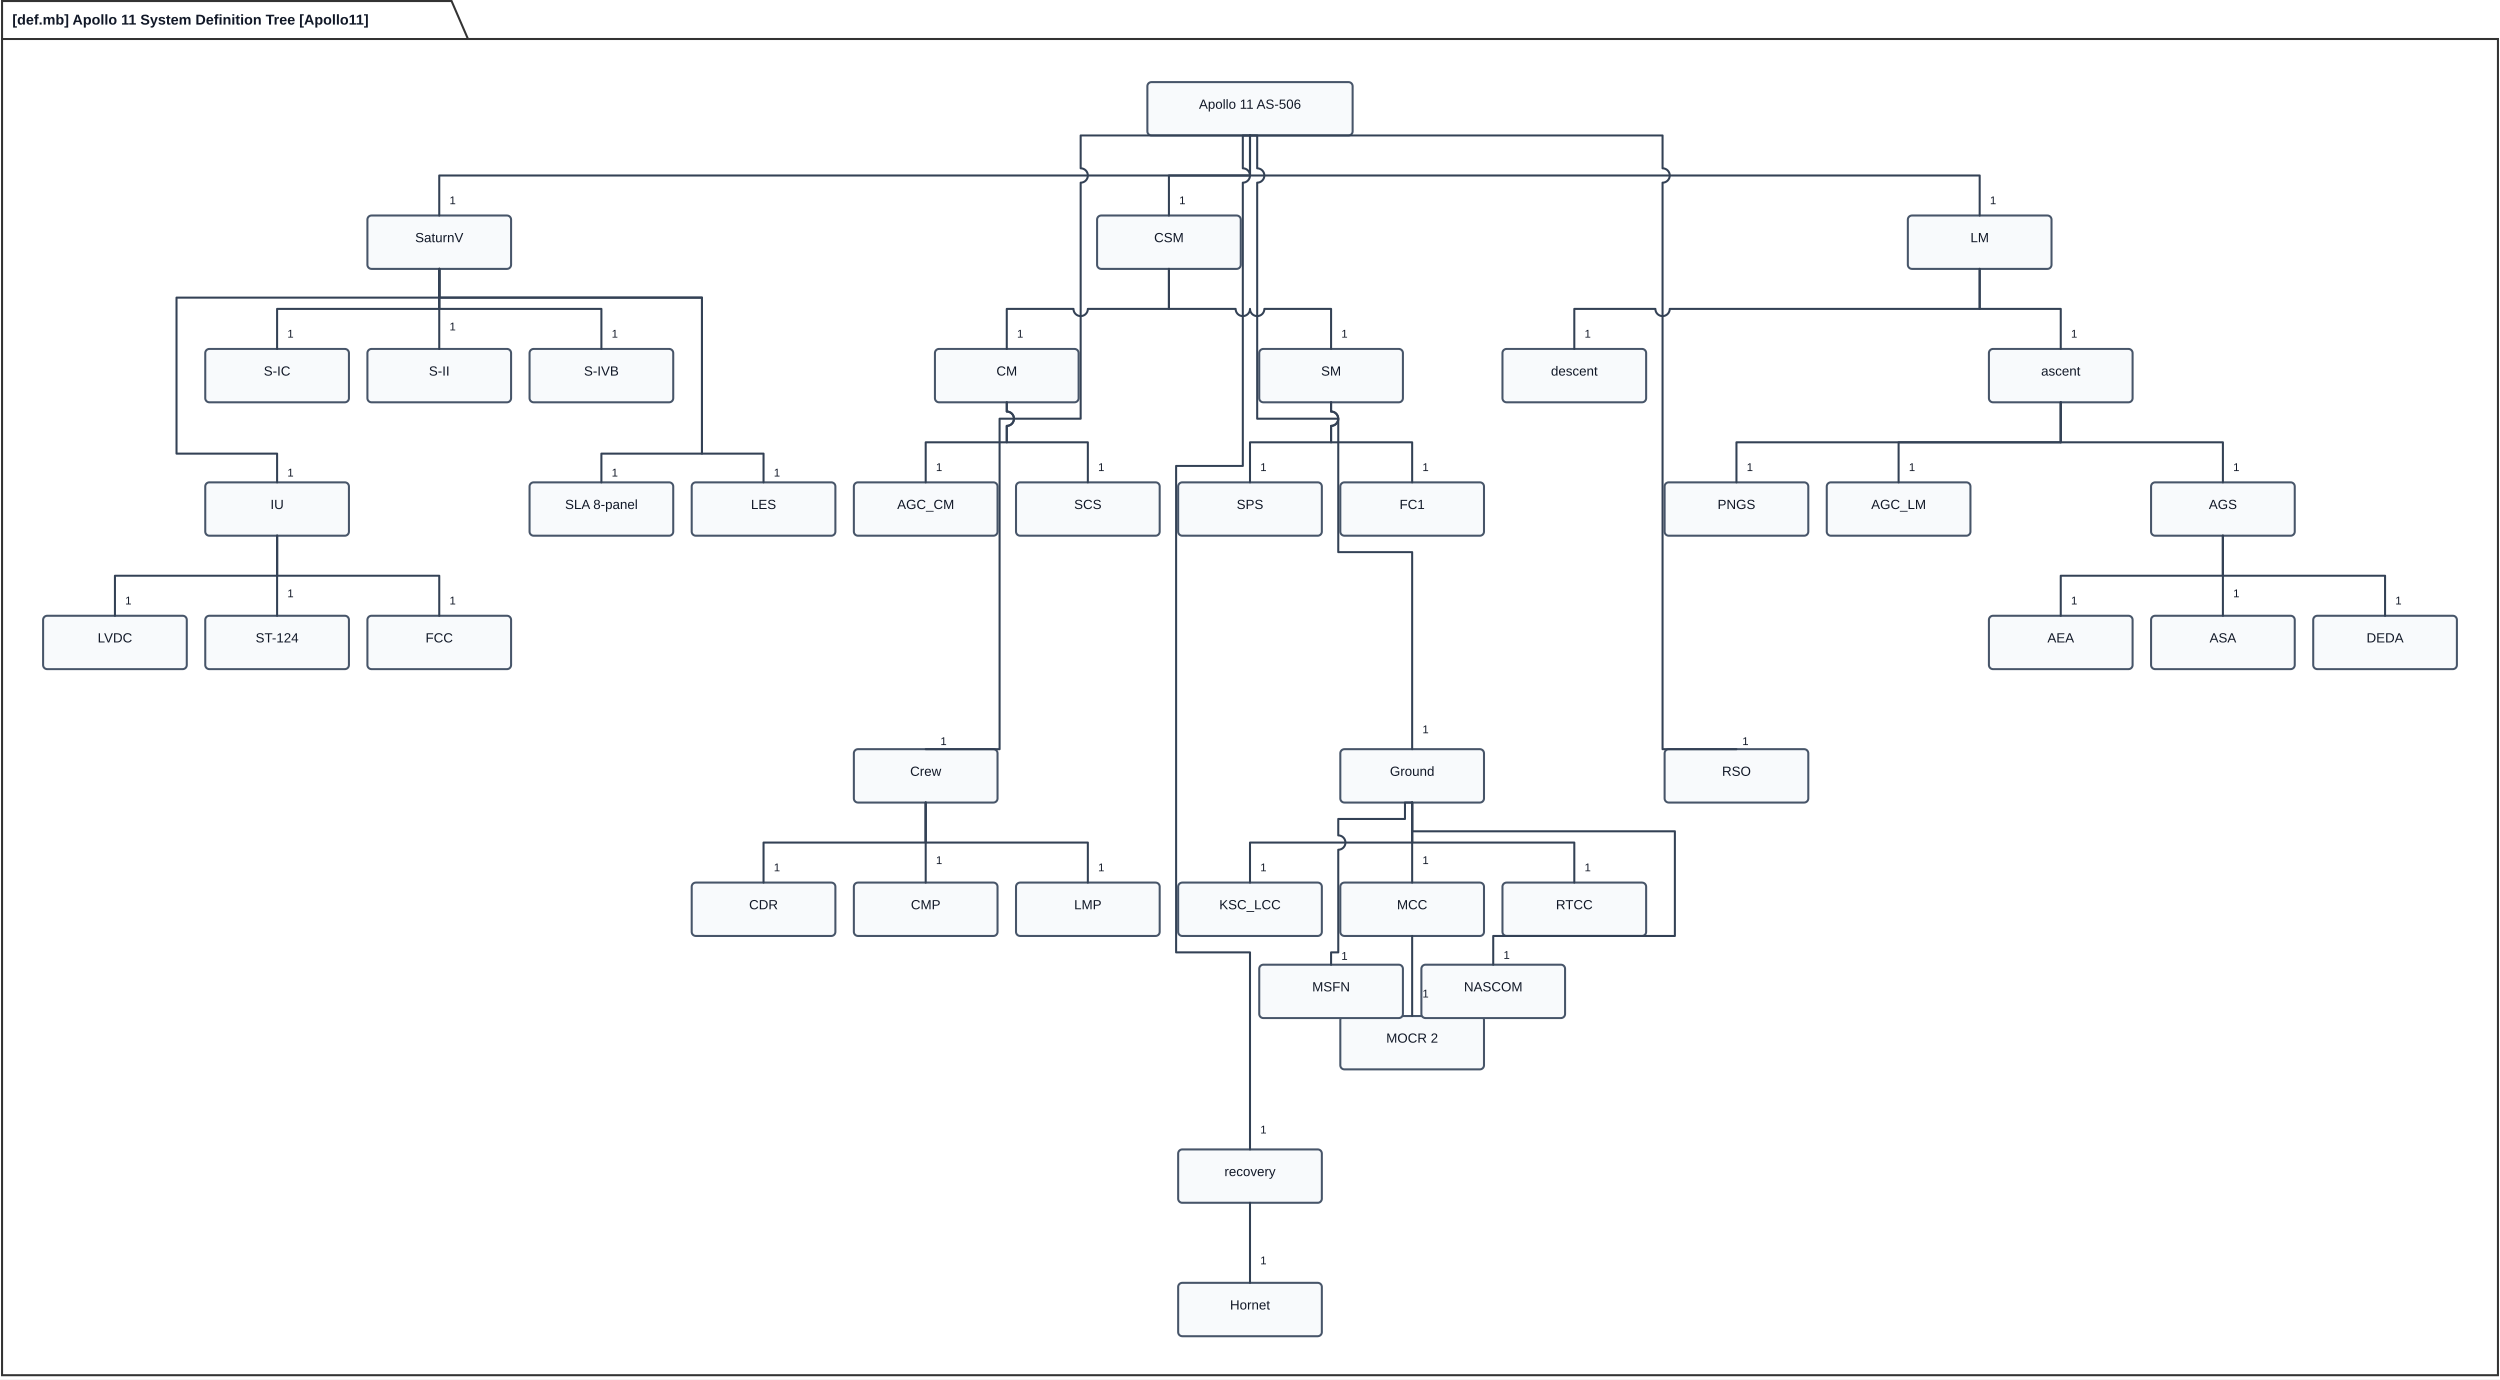
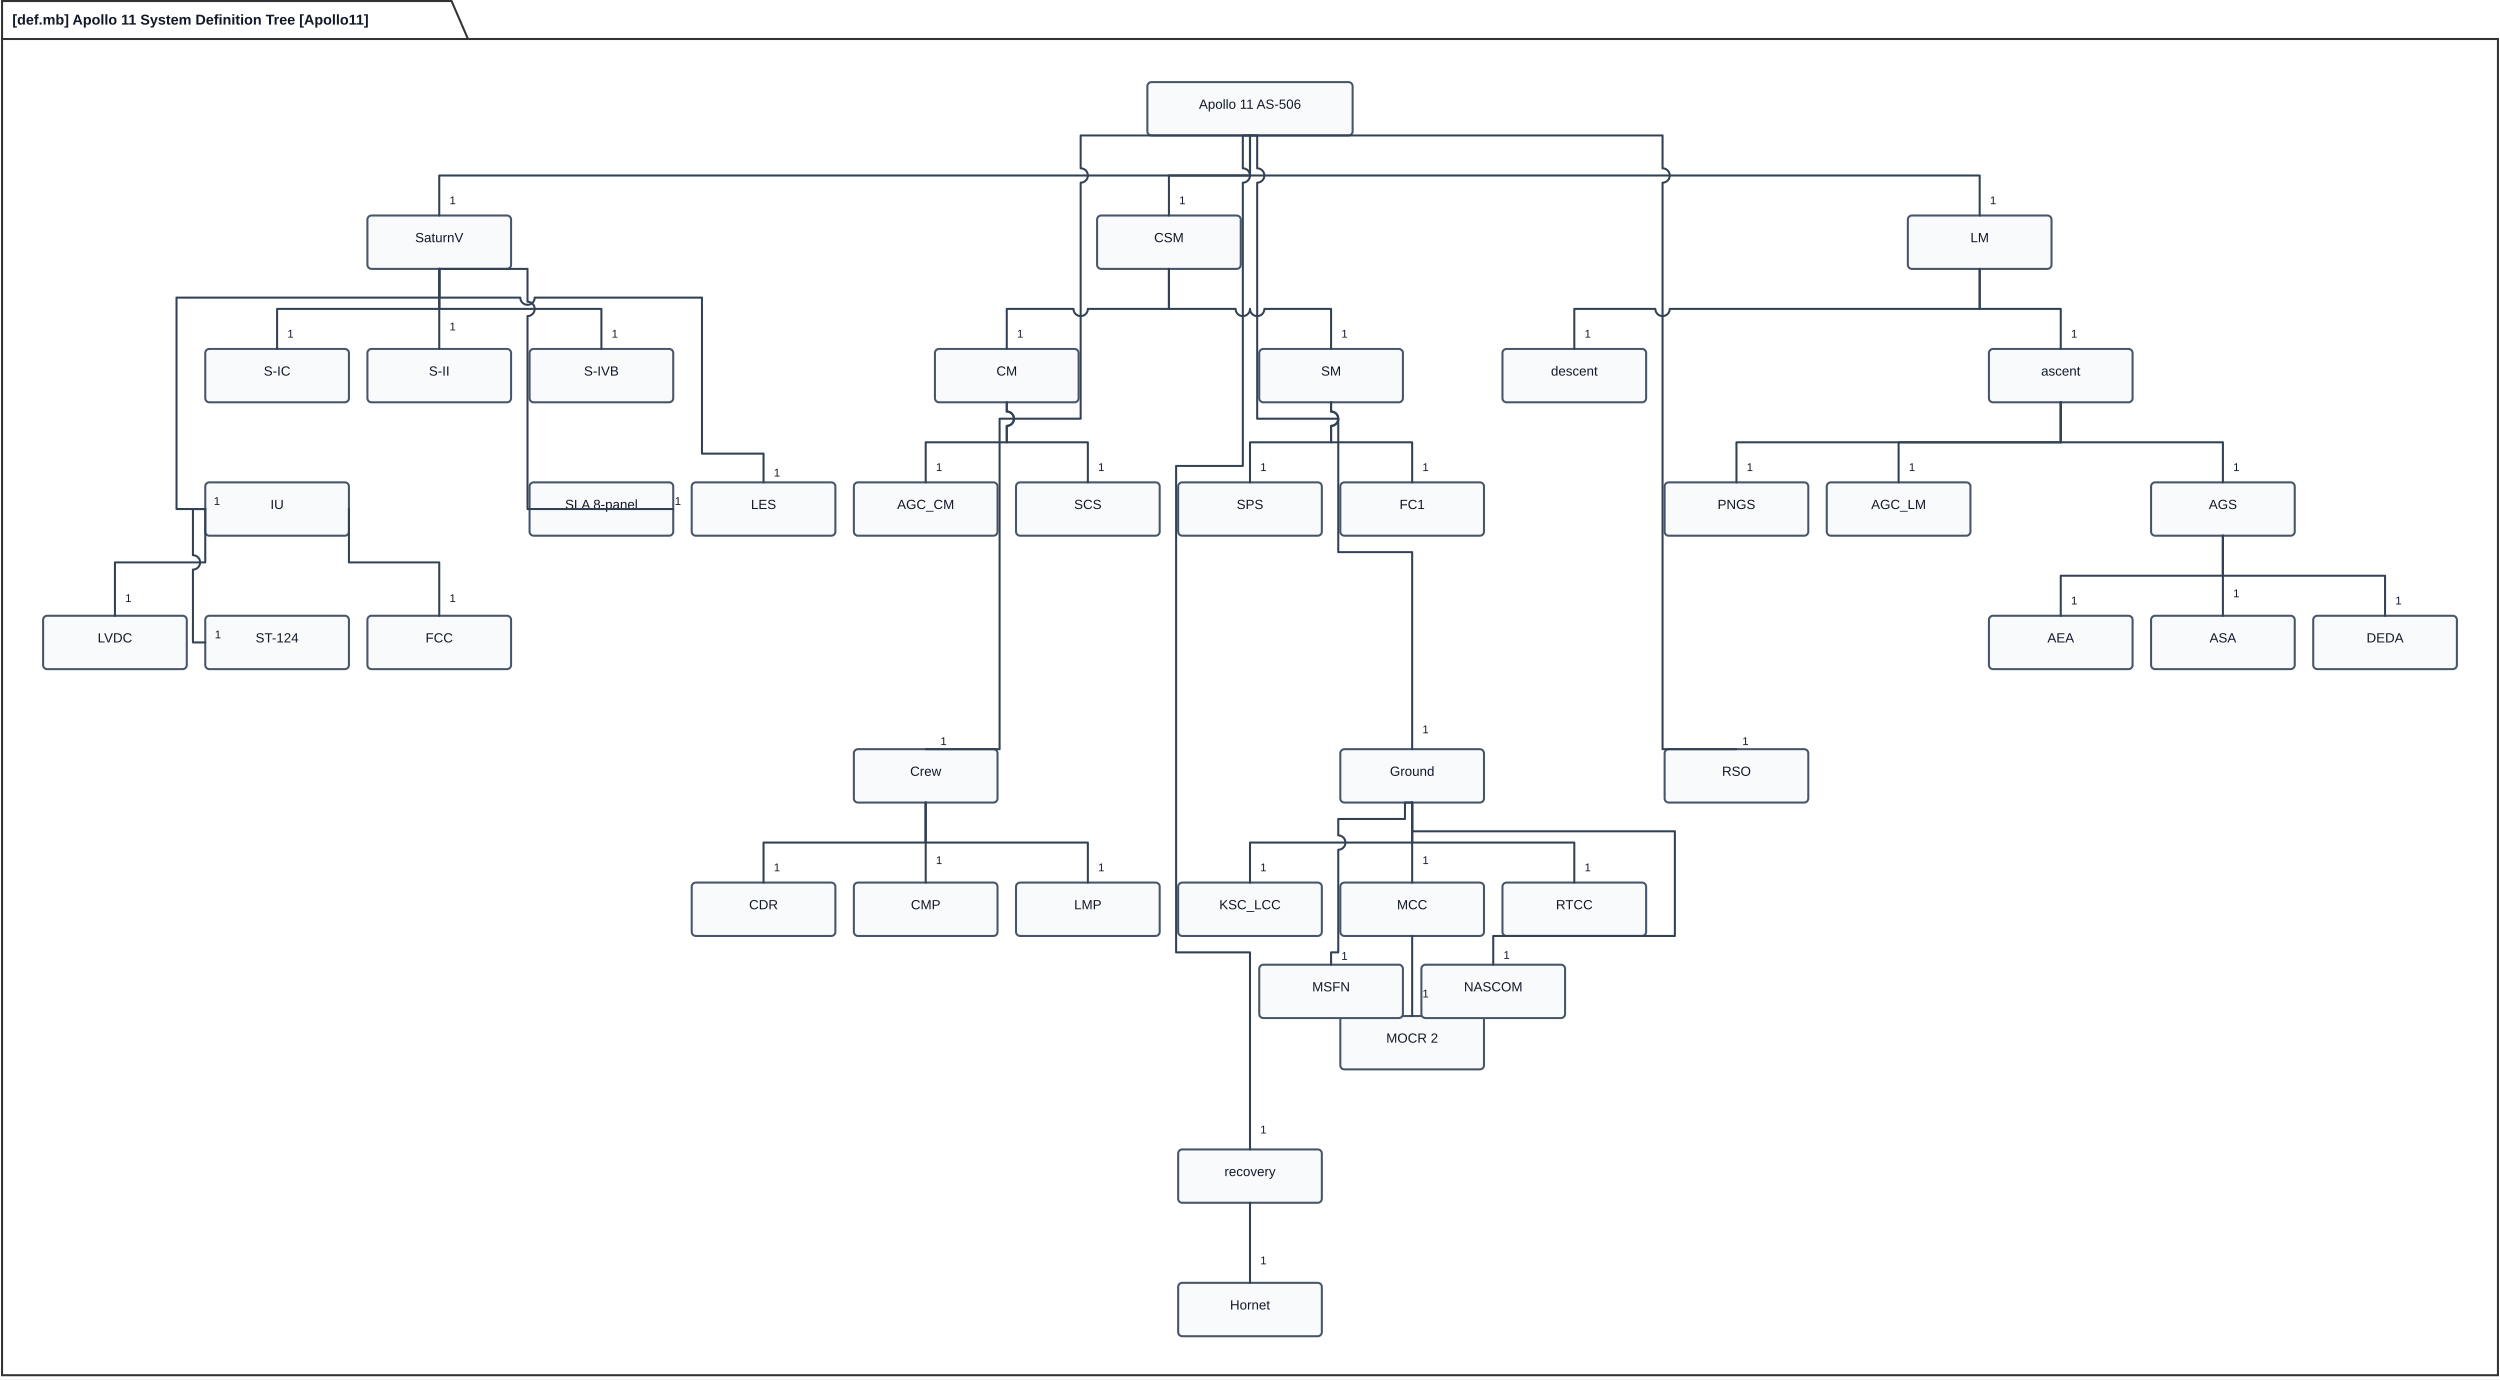
<svg xmlns="http://www.w3.org/2000/svg" width="2436" height="1344" viewBox="0 0 2436 1344">
  <defs>
    <style>text{font-family:Arial,Helvetica,sans-serif;fill:#111827}.label{font-size:13px}.small{font-size:11px}.header{font-size:14px;font-weight:600}</style>
    <marker id="arrow" markerWidth="8" markerHeight="6" refX="8" refY="3" orient="auto">
      <polygon points="0 0,8 3,0 6" fill="#1D4ED8" />
    </marker>
    <marker id="arrow-dark" markerWidth="8" markerHeight="6" refX="8" refY="3" orient="auto">
      <polygon points="0 0,8 3,0 6" fill="#334155" />
    </marker>
    <marker id="composition" markerWidth="12" markerHeight="12" refX="0" refY="6" orient="auto" markerUnits="strokeWidth">
      <polygon points="0 6,6 0,12 6,6 12" fill="#111827" stroke="#111827" />
    </marker>
  </defs>
  <rect x="0" y="0" width="2436" height="1344" fill="#FFFFFF" />
  <rect x="2" y="38" width="2432" height="1302" fill="none" stroke="#333333" stroke-width="2" />
  <path d="M 2 1 H 440 L 456 38 H 2 Z" fill="#FFFFFF" stroke="#333333" stroke-width="2" />
  <text class="header" x="12" y="24">[def.mb] Apollo 11 System Definition Tree [Apollo11]</text>
  <rect x="2" y="38" width="2432" height="1304" fill="none" stroke="#333333" stroke-width="0" />
  <g transform="translate(2,40)">
    <rect id="apollo" x="1116" y="40" width="200" height="52" rx="4" fill="#F8FAFC" stroke="#475569" stroke-width="2" />
    <text class="label" text-anchor="middle" x="1216" y="66">Apollo 11 AS-506</text>
    <rect id="SaturnV" x="356" y="170" width="140" height="52" rx="4" fill="#F8FAFC" stroke="#475569" stroke-width="2" />
    <text class="label" text-anchor="middle" x="426" y="196">SaturnV</text>
    <rect id="SIC" x="198" y="300" width="140" height="52" rx="4" fill="#F8FAFC" stroke="#475569" stroke-width="2" />
    <text class="label" text-anchor="middle" x="268" y="326">S-IC</text>
    <rect id="SII" x="356" y="300" width="140" height="52" rx="4" fill="#F8FAFC" stroke="#475569" stroke-width="2" />
    <text class="label" text-anchor="middle" x="426" y="326">S-II</text>
    <rect id="SIVB" x="514" y="300" width="140" height="52" rx="4" fill="#F8FAFC" stroke="#475569" stroke-width="2" />
    <text class="label" text-anchor="middle" x="584" y="326">S-IVB</text>
    <rect id="IU" x="198" y="430" width="140" height="52" rx="4" fill="#F8FAFC" stroke="#475569" stroke-width="2" />
    <text class="label" text-anchor="middle" x="268" y="456">IU</text>
    <rect id="LVDC" x="40" y="560" width="140" height="52" rx="4" fill="#F8FAFC" stroke="#475569" stroke-width="2" />
    <text class="label" text-anchor="middle" x="110" y="586">LVDC</text>
    <rect id="ST124" x="198" y="560" width="140" height="52" rx="4" fill="#F8FAFC" stroke="#475569" stroke-width="2" />
    <text class="label" text-anchor="middle" x="268" y="586">ST-124</text>
    <rect id="FCC" x="356" y="560" width="140" height="52" rx="4" fill="#F8FAFC" stroke="#475569" stroke-width="2" />
    <text class="label" text-anchor="middle" x="426" y="586">FCC</text>
    <rect id="SLA" x="514" y="430" width="140" height="52" rx="4" fill="#F8FAFC" stroke="#475569" stroke-width="2" />
    <text class="label" text-anchor="middle" x="584" y="456">SLA 8-panel</text>
    <rect id="LES" x="672" y="430" width="140" height="52" rx="4" fill="#F8FAFC" stroke="#475569" stroke-width="2" />
    <text class="label" text-anchor="middle" x="742" y="456">LES</text>
    <rect id="CSM" x="1067" y="170" width="140" height="52" rx="4" fill="#F8FAFC" stroke="#475569" stroke-width="2" />
    <text class="label" text-anchor="middle" x="1137" y="196">CSM</text>
    <rect id="CM" x="909" y="300" width="140" height="52" rx="4" fill="#F8FAFC" stroke="#475569" stroke-width="2" />
    <text class="label" text-anchor="middle" x="979" y="326">CM</text>
    <rect id="AGC_CM" x="830" y="430" width="140" height="52" rx="4" fill="#F8FAFC" stroke="#475569" stroke-width="2" />
    <text class="label" text-anchor="middle" x="900" y="456">AGC_CM</text>
    <rect id="SCS" x="988" y="430" width="140" height="52" rx="4" fill="#F8FAFC" stroke="#475569" stroke-width="2" />
    <text class="label" text-anchor="middle" x="1058" y="456">SCS</text>
    <rect id="SM" x="1225" y="300" width="140" height="52" rx="4" fill="#F8FAFC" stroke="#475569" stroke-width="2" />
    <text class="label" text-anchor="middle" x="1295" y="326">SM</text>
    <rect id="SPS" x="1146" y="430" width="140" height="52" rx="4" fill="#F8FAFC" stroke="#475569" stroke-width="2" />
    <text class="label" text-anchor="middle" x="1216" y="456">SPS</text>
    <rect id="FC1" x="1304" y="430" width="140" height="52" rx="4" fill="#F8FAFC" stroke="#475569" stroke-width="2" />
    <text class="label" text-anchor="middle" x="1374" y="456">FC1</text>
    <rect id="LM" x="1857" y="170" width="140" height="52" rx="4" fill="#F8FAFC" stroke="#475569" stroke-width="2" />
    <text class="label" text-anchor="middle" x="1927" y="196">LM</text>
    <rect id="descent" x="1462" y="300" width="140" height="52" rx="4" fill="#F8FAFC" stroke="#475569" stroke-width="2" />
    <text class="label" text-anchor="middle" x="1532" y="326">descent</text>
    <rect id="ascent" x="1936" y="300" width="140" height="52" rx="4" fill="#F8FAFC" stroke="#475569" stroke-width="2" />
    <text class="label" text-anchor="middle" x="2006" y="326">ascent</text>
    <rect id="PNGS" x="1620" y="430" width="140" height="52" rx="4" fill="#F8FAFC" stroke="#475569" stroke-width="2" />
    <text class="label" text-anchor="middle" x="1690" y="456">PNGS</text>
    <rect id="AGC_LM" x="1778" y="430" width="140" height="52" rx="4" fill="#F8FAFC" stroke="#475569" stroke-width="2" />
    <text class="label" text-anchor="middle" x="1848" y="456">AGC_LM</text>
    <rect id="AGS" x="2094" y="430" width="140" height="52" rx="4" fill="#F8FAFC" stroke="#475569" stroke-width="2" />
    <text class="label" text-anchor="middle" x="2164" y="456">AGS</text>
    <rect id="AEA" x="1936" y="560" width="140" height="52" rx="4" fill="#F8FAFC" stroke="#475569" stroke-width="2" />
    <text class="label" text-anchor="middle" x="2006" y="586">AEA</text>
    <rect id="ASA" x="2094" y="560" width="140" height="52" rx="4" fill="#F8FAFC" stroke="#475569" stroke-width="2" />
    <text class="label" text-anchor="middle" x="2164" y="586">ASA</text>
    <rect id="DEDA" x="2252" y="560" width="140" height="52" rx="4" fill="#F8FAFC" stroke="#475569" stroke-width="2" />
    <text class="label" text-anchor="middle" x="2322" y="586">DEDA</text>
    <rect id="Crew" x="830" y="690" width="140" height="52" rx="4" fill="#F8FAFC" stroke="#475569" stroke-width="2" />
    <text class="label" text-anchor="middle" x="900" y="716">Crew</text>
    <rect id="CDR" x="672" y="820" width="140" height="52" rx="4" fill="#F8FAFC" stroke="#475569" stroke-width="2" />
    <text class="label" text-anchor="middle" x="742" y="846">CDR</text>
    <rect id="CMP" x="830" y="820" width="140" height="52" rx="4" fill="#F8FAFC" stroke="#475569" stroke-width="2" />
    <text class="label" text-anchor="middle" x="900" y="846">CMP</text>
    <rect id="LMP" x="988" y="820" width="140" height="52" rx="4" fill="#F8FAFC" stroke="#475569" stroke-width="2" />
    <text class="label" text-anchor="middle" x="1058" y="846">LMP</text>
    <rect id="Ground" x="1304" y="690" width="140" height="52" rx="4" fill="#F8FAFC" stroke="#475569" stroke-width="2" />
    <text class="label" text-anchor="middle" x="1374" y="716">Ground</text>
    <rect id="KSC_LCC" x="1146" y="820" width="140" height="52" rx="4" fill="#F8FAFC" stroke="#475569" stroke-width="2" />
    <text class="label" text-anchor="middle" x="1216" y="846">KSC_LCC</text>
    <rect id="MCC" x="1304" y="820" width="140" height="52" rx="4" fill="#F8FAFC" stroke="#475569" stroke-width="2" />
    <text class="label" text-anchor="middle" x="1374" y="846">MCC</text>
    <rect id="MOCR2" x="1304" y="950" width="140" height="52" rx="4" fill="#F8FAFC" stroke="#475569" stroke-width="2" />
    <text class="label" text-anchor="middle" x="1374" y="976">MOCR 2</text>
    <rect id="RTCC" x="1462" y="820" width="140" height="52" rx="4" fill="#F8FAFC" stroke="#475569" stroke-width="2" />
    <text class="label" text-anchor="middle" x="1532" y="846">RTCC</text>
    <rect id="MSFN" x="1225" y="900" width="140" height="52" rx="4" fill="#F8FAFC" stroke="#475569" stroke-width="2" />
    <text class="label" text-anchor="middle" x="1295" y="926">MSFN</text>
    <rect id="NASCOM" x="1383" y="900" width="140" height="52" rx="4" fill="#F8FAFC" stroke="#475569" stroke-width="2" />
    <text class="label" text-anchor="middle" x="1453" y="926">NASCOM</text>
    <rect id="RSO" x="1620" y="690" width="140" height="52" rx="4" fill="#F8FAFC" stroke="#475569" stroke-width="2" />
    <text class="label" text-anchor="middle" x="1690" y="716">RSO</text>
    <rect id="recovery" x="1146" y="1080" width="140" height="52" rx="4" fill="#F8FAFC" stroke="#475569" stroke-width="2" />
    <text class="label" text-anchor="middle" x="1216" y="1106">recovery</text>
    <rect id="Hornet" x="1146" y="1210" width="140" height="52" rx="4" fill="#F8FAFC" stroke="#475569" stroke-width="2" />
    <text class="label" text-anchor="middle" x="1216" y="1236">Hornet</text>
    <path d="M 1216,92 L 1216,131 L 426,131 L 426,170" fill="none" stroke="#334155" stroke-width="2" stroke-linejoin="round" stroke-linecap="round" />
    <path d="M 1216,92 L 1216,131 L 1137,131 L 1137,170" fill="none" stroke="#334155" stroke-width="2" stroke-linejoin="round" stroke-linecap="round" />
    <path d="M 1216,92 L 1216,131 L 1927,131 L 1927,170" fill="none" stroke="#334155" stroke-width="2" stroke-linejoin="round" stroke-linecap="round" />
    <path d="M 1216,92 L 1051,92 L 1051,124 A 7 7 0 0 1 1051,138 L 1051,368 L 972,368 L 972,690 L 900,690" fill="none" stroke="#334155" stroke-width="2" stroke-linejoin="round" stroke-linecap="round" />
    <path d="M 1216,92 L 1223,92 L 1223,124 A 7 7 0 0 1 1223,138 L 1223,368 L 1302,368 L 1302,498 L 1374,498 L 1374,690" fill="none" stroke="#334155" stroke-width="2" stroke-linejoin="round" stroke-linecap="round" />
    <path d="M 1216,92 L 1618,92 L 1618,124 A 7 7 0 0 1 1618,138 L 1618,690 L 1690,690" fill="none" stroke="#334155" stroke-width="2" stroke-linejoin="round" stroke-linecap="round" />
    <path d="M 1216,92 L 1209,92 L 1209,124 A 7 7 0 0 1 1209,138 L 1209,414 L 1144,414 L 1144,888 L 1216,888 L 1216,1080" fill="none" stroke="#334155" stroke-width="2" stroke-linejoin="round" stroke-linecap="round" />
    <path d="M 426,222 L 426,261 L 268,261 L 268,300" fill="none" stroke="#334155" stroke-width="2" stroke-linejoin="round" stroke-linecap="round" />
    <path d="M 426,222 L 426,300" fill="none" stroke="#334155" stroke-width="2" stroke-linejoin="round" stroke-linecap="round" />
    <path d="M 426,222 L 426,261 L 584,261 L 584,300" fill="none" stroke="#334155" stroke-width="2" stroke-linejoin="round" stroke-linecap="round" />
-     <path d="M 426,222 L 426,250 L 170,250 L 170,402 L 268,402 L 268,430" fill="none" stroke="#334155" stroke-width="2" stroke-linejoin="round" stroke-linecap="round" />
-     <path d="M 426,222 L 426,250 L 682,250 L 682,402 L 584,402 L 584,430" fill="none" stroke="#334155" stroke-width="2" stroke-linejoin="round" stroke-linecap="round" />
-     <path d="M 426,222 L 426,250 L 682,250 L 682,402 L 742,402 L 742,430" fill="none" stroke="#334155" stroke-width="2" stroke-linejoin="round" stroke-linecap="round" />
-     <path d="M 268,482 L 268,521 L 110,521 L 110,560" fill="none" stroke="#334155" stroke-width="2" stroke-linejoin="round" stroke-linecap="round" />
-     <path d="M 268,482 L 268,560" fill="none" stroke="#334155" stroke-width="2" stroke-linejoin="round" stroke-linecap="round" />
-     <path d="M 268,482 L 268,521 L 426,521 L 426,560" fill="none" stroke="#334155" stroke-width="2" stroke-linejoin="round" stroke-linecap="round" />
+     <path d="M 426,222 L 426,250 L 170,250 L 170,456 L 198,456" fill="none" stroke="#334155" stroke-width="2" stroke-linejoin="round" stroke-linecap="round" />
+     <path d="M 426,222 L 512,222 L 512,254 A 7 7 0 0 1 512,268 L 512,456 L 654,456" fill="none" stroke="#334155" stroke-width="2" stroke-linejoin="round" stroke-linecap="round" />
+     <path d="M 426,222 L 426,250 L 505,250 A 7 7 0 0 0 519,250 L 682,250 L 682,402 L 742,402 L 742,430" fill="none" stroke="#334155" stroke-width="2" stroke-linejoin="round" stroke-linecap="round" />
+     <path d="M 198,456 L 198,508 L 110,508 L 110,560" fill="none" stroke="#334155" stroke-width="2" stroke-linejoin="round" stroke-linecap="round" />
+     <path d="M 198,456 L 186,456 L 186,501 A 7 7 0 0 1 186,515 L 186,586 L 198,586" fill="none" stroke="#334155" stroke-width="2" stroke-linejoin="round" stroke-linecap="round" />
+     <path d="M 338,456 L 338,508 L 426,508 L 426,560" fill="none" stroke="#334155" stroke-width="2" stroke-linejoin="round" stroke-linecap="round" />
    <path d="M 1137,222 L 1137,261 L 1058,261 A 7 7 0 0 1 1044,261 L 979,261 L 979,300" fill="none" stroke="#334155" stroke-width="2" stroke-linejoin="round" stroke-linecap="round" />
    <path d="M 1137,222 L 1137,261 L 1202,261 A 7 7 0 0 0 1216,261 L 1216,261 A 7 7 0 0 0 1230,261 L 1295,261 L 1295,300" fill="none" stroke="#334155" stroke-width="2" stroke-linejoin="round" stroke-linecap="round" />
    <path d="M 979,352 L 979,361 A 7 7 0 0 1 979,375 L 979,391 L 900,391 L 900,430" fill="none" stroke="#334155" stroke-width="2" stroke-linejoin="round" stroke-linecap="round" />
    <path d="M 979,352 L 979,361 A 7 7 0 0 1 979,375 L 979,391 L 1058,391 L 1058,430" fill="none" stroke="#334155" stroke-width="2" stroke-linejoin="round" stroke-linecap="round" />
    <path d="M 1295,352 L 1295,361 A 7 7 0 0 1 1295,375 L 1295,391 L 1216,391 L 1216,430" fill="none" stroke="#334155" stroke-width="2" stroke-linejoin="round" stroke-linecap="round" />
    <path d="M 1295,352 L 1295,361 A 7 7 0 0 1 1295,375 L 1295,391 L 1374,391 L 1374,430" fill="none" stroke="#334155" stroke-width="2" stroke-linejoin="round" stroke-linecap="round" />
    <path d="M 1927,222 L 1927,261 L 1625,261 A 7 7 0 0 1 1611,261 L 1532,261 L 1532,300" fill="none" stroke="#334155" stroke-width="2" stroke-linejoin="round" stroke-linecap="round" />
    <path d="M 1927,222 L 1927,261 L 2006,261 L 2006,300" fill="none" stroke="#334155" stroke-width="2" stroke-linejoin="round" stroke-linecap="round" />
    <path d="M 2006,352 L 2006,391 L 1690,391 L 1690,430" fill="none" stroke="#334155" stroke-width="2" stroke-linejoin="round" stroke-linecap="round" />
    <path d="M 2006,352 L 2006,391 L 1848,391 L 1848,430" fill="none" stroke="#334155" stroke-width="2" stroke-linejoin="round" stroke-linecap="round" />
    <path d="M 2006,352 L 2006,391 L 2164,391 L 2164,430" fill="none" stroke="#334155" stroke-width="2" stroke-linejoin="round" stroke-linecap="round" />
    <path d="M 2164,482 L 2164,521 L 2006,521 L 2006,560" fill="none" stroke="#334155" stroke-width="2" stroke-linejoin="round" stroke-linecap="round" />
    <path d="M 2164,482 L 2164,560" fill="none" stroke="#334155" stroke-width="2" stroke-linejoin="round" stroke-linecap="round" />
    <path d="M 2164,482 L 2164,521 L 2322,521 L 2322,560" fill="none" stroke="#334155" stroke-width="2" stroke-linejoin="round" stroke-linecap="round" />
    <path d="M 900,742 L 900,781 L 742,781 L 742,820" fill="none" stroke="#334155" stroke-width="2" stroke-linejoin="round" stroke-linecap="round" />
    <path d="M 900,742 L 900,820" fill="none" stroke="#334155" stroke-width="2" stroke-linejoin="round" stroke-linecap="round" />
    <path d="M 900,742 L 900,781 L 1058,781 L 1058,820" fill="none" stroke="#334155" stroke-width="2" stroke-linejoin="round" stroke-linecap="round" />
    <path d="M 1374,742 L 1374,781 L 1216,781 L 1216,820" fill="none" stroke="#334155" stroke-width="2" stroke-linejoin="round" stroke-linecap="round" />
    <path d="M 1374,742 L 1374,820" fill="none" stroke="#334155" stroke-width="2" stroke-linejoin="round" stroke-linecap="round" />
    <path d="M 1374,742 L 1374,781 L 1532,781 L 1532,820" fill="none" stroke="#334155" stroke-width="2" stroke-linejoin="round" stroke-linecap="round" />
    <path d="M 1374,742 L 1367,742 L 1367,758 L 1302,758 L 1302,774 A 7 7 0 0 1 1302,788 L 1302,888 L 1295,888 L 1295,900" fill="none" stroke="#334155" stroke-width="2" stroke-linejoin="round" stroke-linecap="round" />
    <path d="M 1374,742 L 1374,770 L 1630,770 L 1630,872 L 1453,872 L 1453,900" fill="none" stroke="#334155" stroke-width="2" stroke-linejoin="round" stroke-linecap="round" />
    <path d="M 1374,872 L 1374,950" fill="none" stroke="#334155" stroke-width="2" stroke-linejoin="round" stroke-linecap="round" />
    <path d="M 1216,1132 L 1216,1210" fill="none" stroke="#334155" stroke-width="2" stroke-linejoin="round" stroke-linecap="round" />
    <text class="small" x="436" y="158.98">1</text>
    <text class="small" x="1147" y="158.98">1</text>
    <text class="small" x="1937" y="158.98">1</text>
    <text class="small" x="914.32" y="686">1</text>
    <text class="small" x="1384" y="674.48">1</text>
    <text class="small" x="1695.68" y="686">1</text>
    <text class="small" x="1226" y="1064.48">1</text>
    <text class="small" x="278" y="288.98">1</text>
    <text class="small" x="436" y="281.96">1</text>
    <text class="small" x="594" y="288.98">1</text>
-     <text class="small" x="278" y="424.32">1</text>
-     <text class="small" x="594" y="424.32">1</text>
+     <text class="small" x="206.32" y="452">1</text>
+     <text class="small" x="655.48" y="452">1</text>
    <text class="small" x="752" y="424.32">1</text>
-     <text class="small" x="120" y="548.98">1</text>
-     <text class="small" x="278" y="541.96">1</text>
-     <text class="small" x="436" y="548.98">1</text>
+     <text class="small" x="120" y="546.64">1</text>
+     <text class="small" x="207.28" y="582">1</text>
+     <text class="small" x="436" y="546.64">1</text>
    <text class="small" x="989" y="288.98">1</text>
    <text class="small" x="1305" y="288.98">1</text>
    <text class="small" x="910" y="418.98">1</text>
    <text class="small" x="1068" y="418.98">1</text>
    <text class="small" x="1226" y="418.98">1</text>
    <text class="small" x="1384" y="418.98">1</text>
    <text class="small" x="1542" y="288.98">1</text>
    <text class="small" x="2016" y="288.98">1</text>
    <text class="small" x="1700" y="418.98">1</text>
    <text class="small" x="1858" y="418.98">1</text>
    <text class="small" x="2174" y="418.98">1</text>
    <text class="small" x="2016" y="548.98">1</text>
    <text class="small" x="2174" y="541.96">1</text>
    <text class="small" x="2332" y="548.98">1</text>
    <text class="small" x="752" y="808.98">1</text>
    <text class="small" x="910" y="801.96">1</text>
    <text class="small" x="1068" y="808.98">1</text>
    <text class="small" x="1226" y="808.98">1</text>
    <text class="small" x="1384" y="801.96">1</text>
    <text class="small" x="1542" y="808.98">1</text>
    <text class="small" x="1305" y="895.28">1</text>
    <text class="small" x="1463" y="894.32">1</text>
    <text class="small" x="1384" y="931.96">1</text>
    <text class="small" x="1226" y="1191.96">1</text>
  </g>
</svg>
